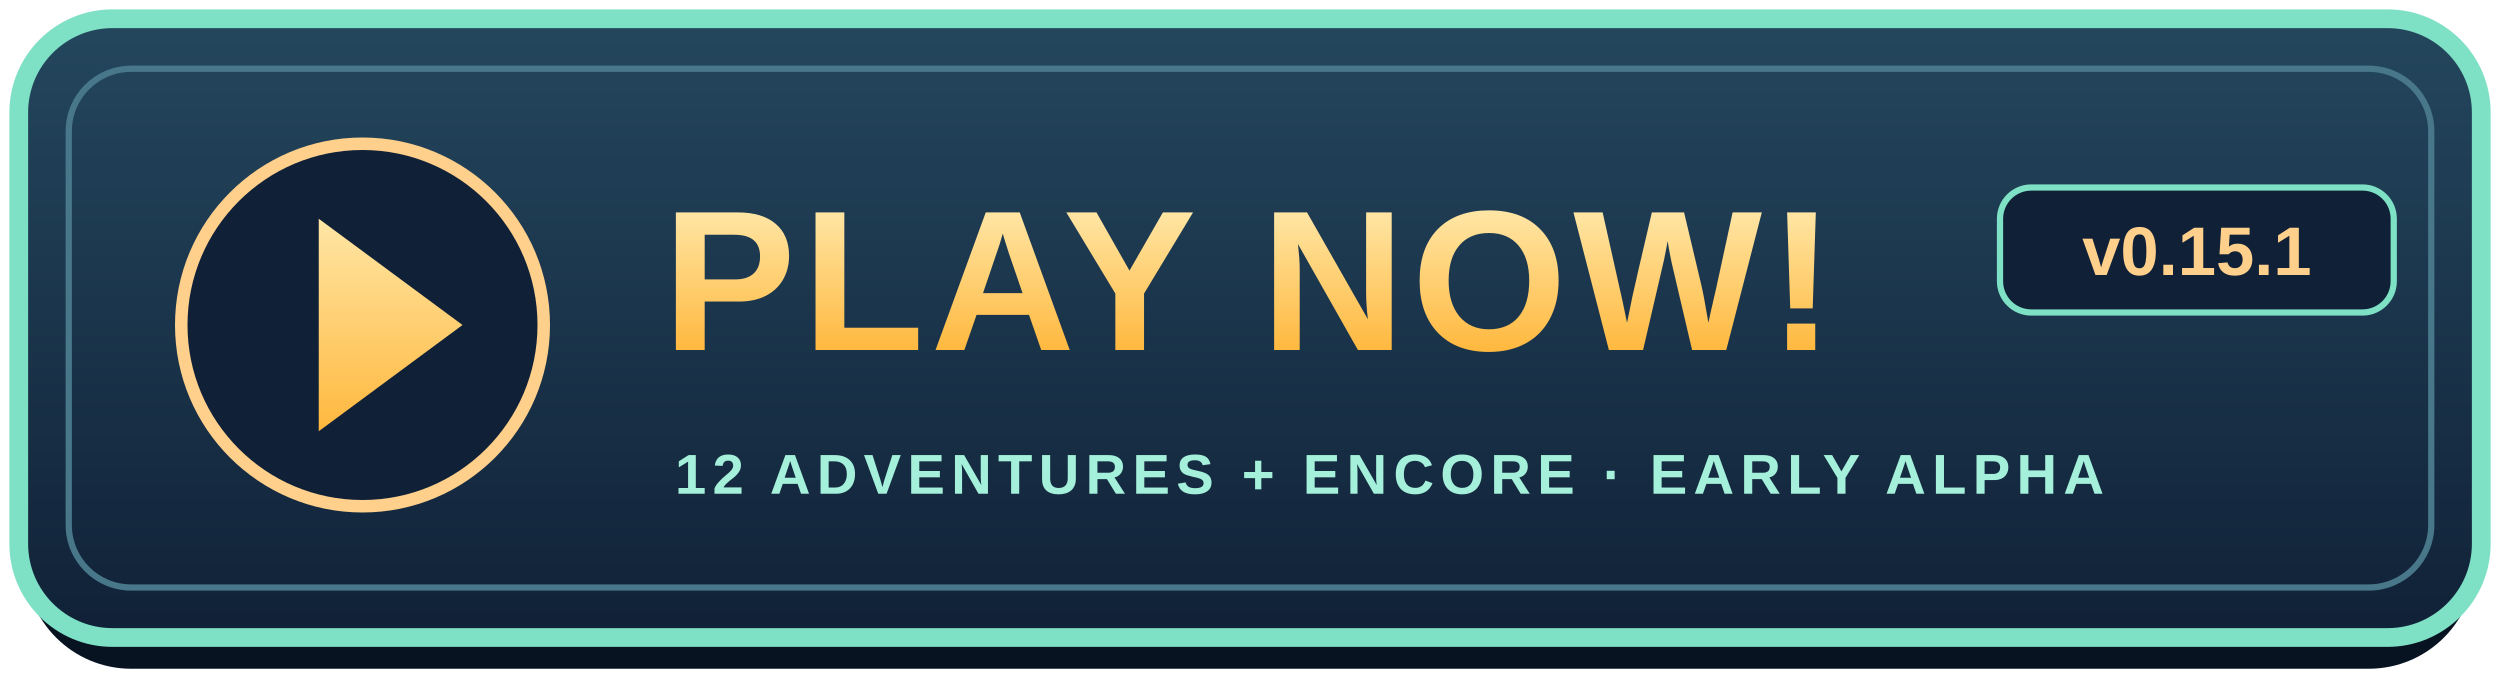
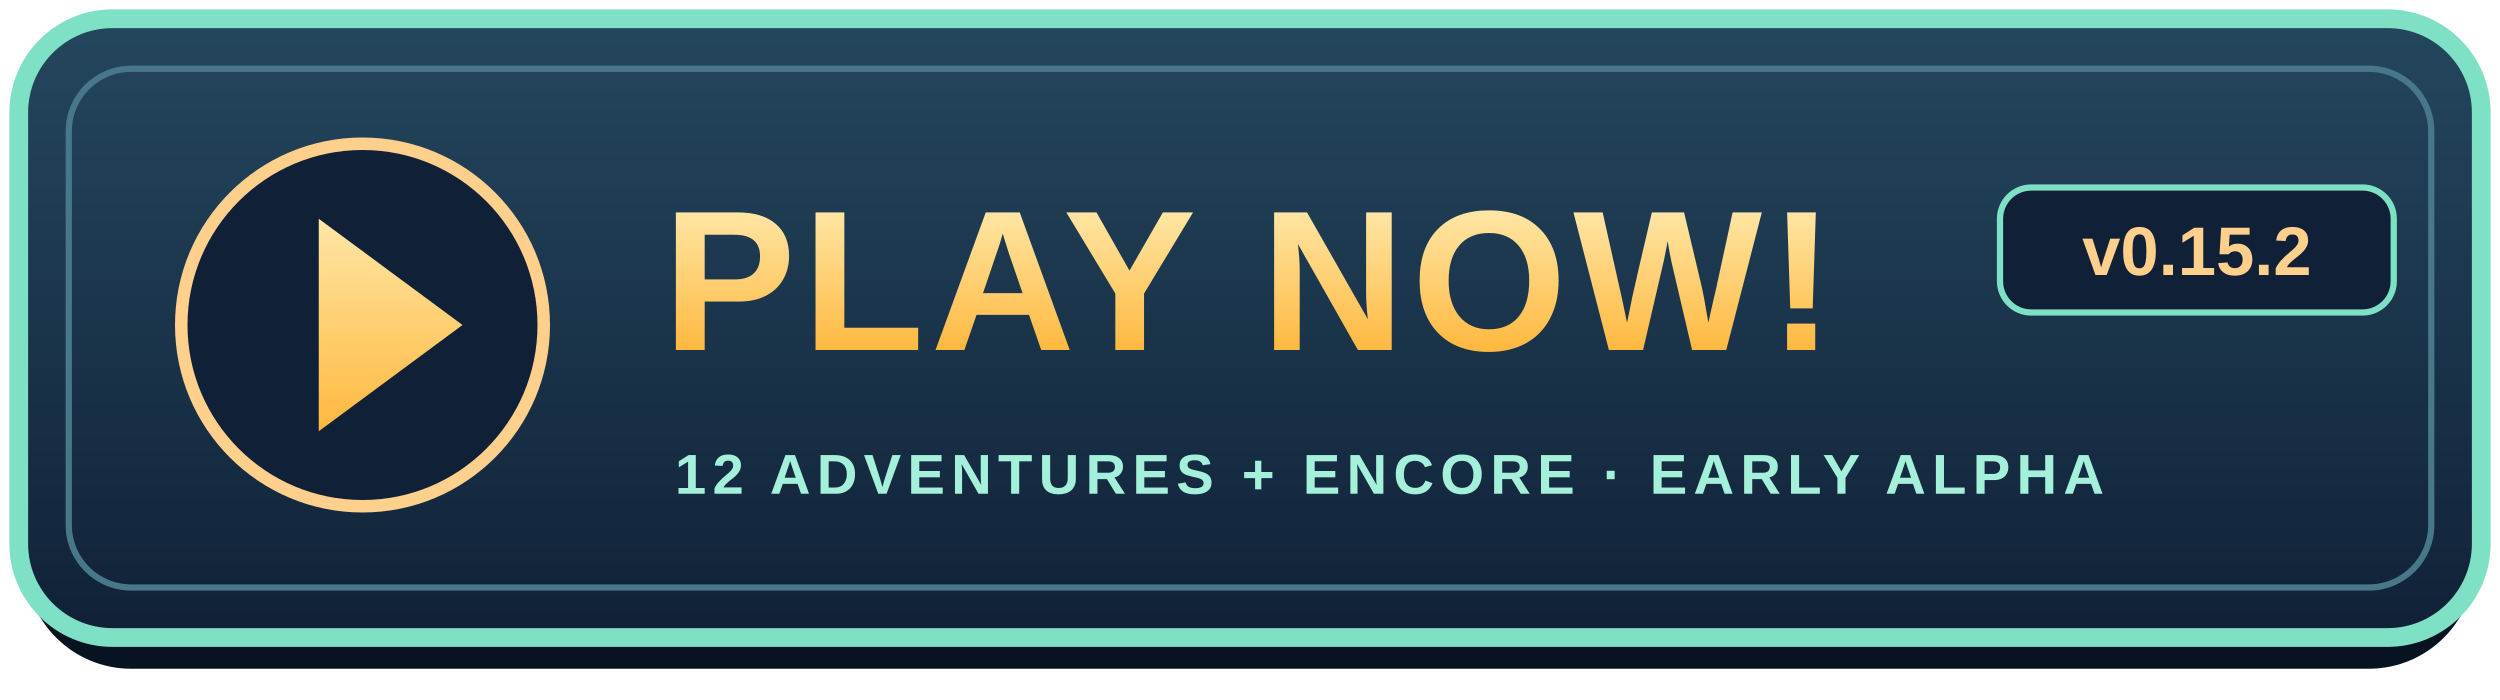
- <svg xmlns="http://www.w3.org/2000/svg" width="400" height="112" viewBox="0 0 400 112" role="img" aria-label="Play Now! Seth Happens - A New Adventure version 0.15.1 Early alpha">
+ <svg xmlns="http://www.w3.org/2000/svg" width="400" height="112" viewBox="0 0 400 112" role="img" aria-label="Play Now! Seth Happens - A New Adventure version 0.15.2 Early alpha">
  <defs>
    <linearGradient id="bg" x2="0" y2="1">
      <stop stop-color="#24475e" />
      <stop offset="1" stop-color="#102137" />
    </linearGradient>
    <linearGradient id="gold" x2="0" y2="1">
      <stop stop-color="#ffe6a5" />
      <stop offset="1" stop-color="#ffb83e" />
    </linearGradient>
  </defs>
  <rect x="4" y="9" width="392" height="98" rx="17" fill="#071321" />
  <rect x="3" y="3" width="394" height="99" rx="15" fill="url(#bg)" stroke="#7ee0c5" stroke-width="3" />
  <rect x="11" y="11" width="378" height="83" rx="10" fill="none" stroke="#48778a" />
  <circle cx="58" cy="52" r="29" fill="#102137" stroke="#ffd08b" stroke-width="2" />
  <path d="M51 35L74 52L51 69Z" fill="url(#gold)" />
  <text x="106" y="56" fill="url(#gold)" font-family="Arial,Helvetica,sans-serif" font-size="32" font-weight="900" letter-spacing="1">PLAY NOW!</text>
  <rect x="320" y="30" width="63" height="20" rx="5" fill="#102137" stroke="#7ee0c5" />
-   <text x="351.5" y="44" text-anchor="middle" fill="#ffd08b" font-family="Arial,Helvetica,sans-serif" font-size="11" font-weight="700">v0.15.1</text>
+   <text x="351.5" y="44" text-anchor="middle" fill="#ffd08b" font-family="Arial,Helvetica,sans-serif" font-size="11" font-weight="700">v0.15.2</text>
  <text x="108" y="79" fill="#a4f0da" font-family="Arial,Helvetica,sans-serif" font-size="9" font-weight="700" letter-spacing="1">12 ADVENTURES + ENCORE · EARLY ALPHA</text>
</svg>
